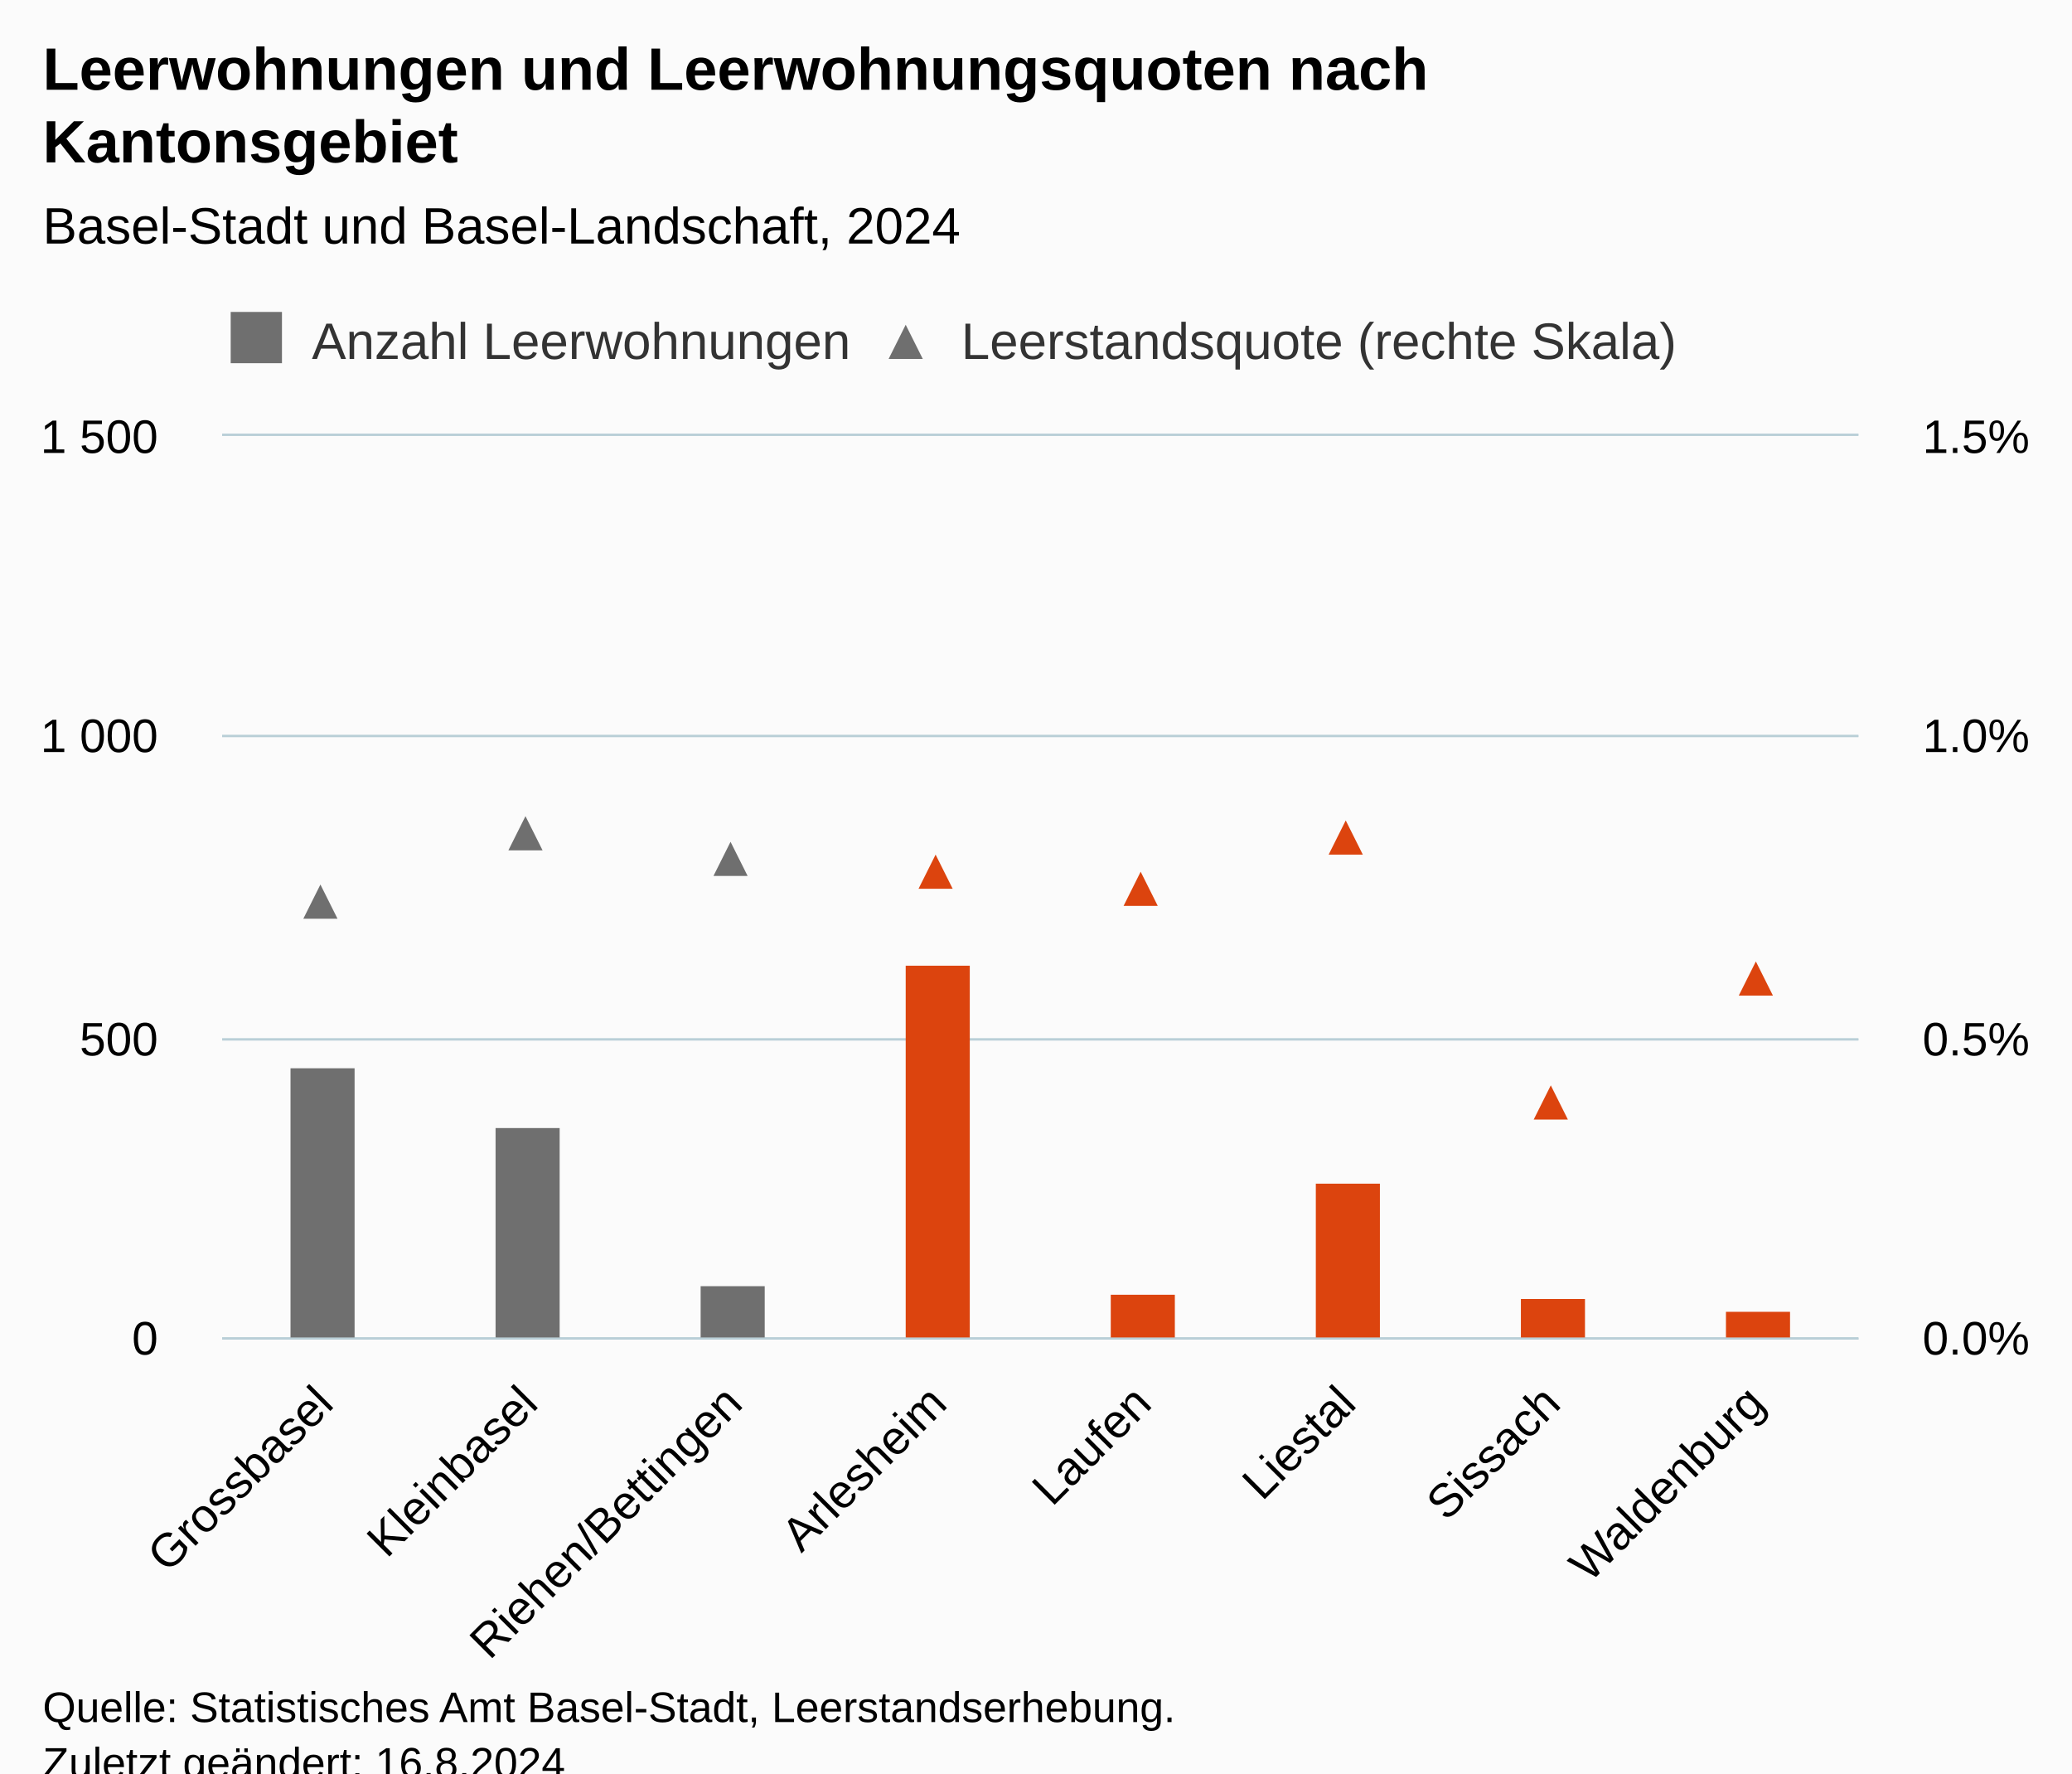
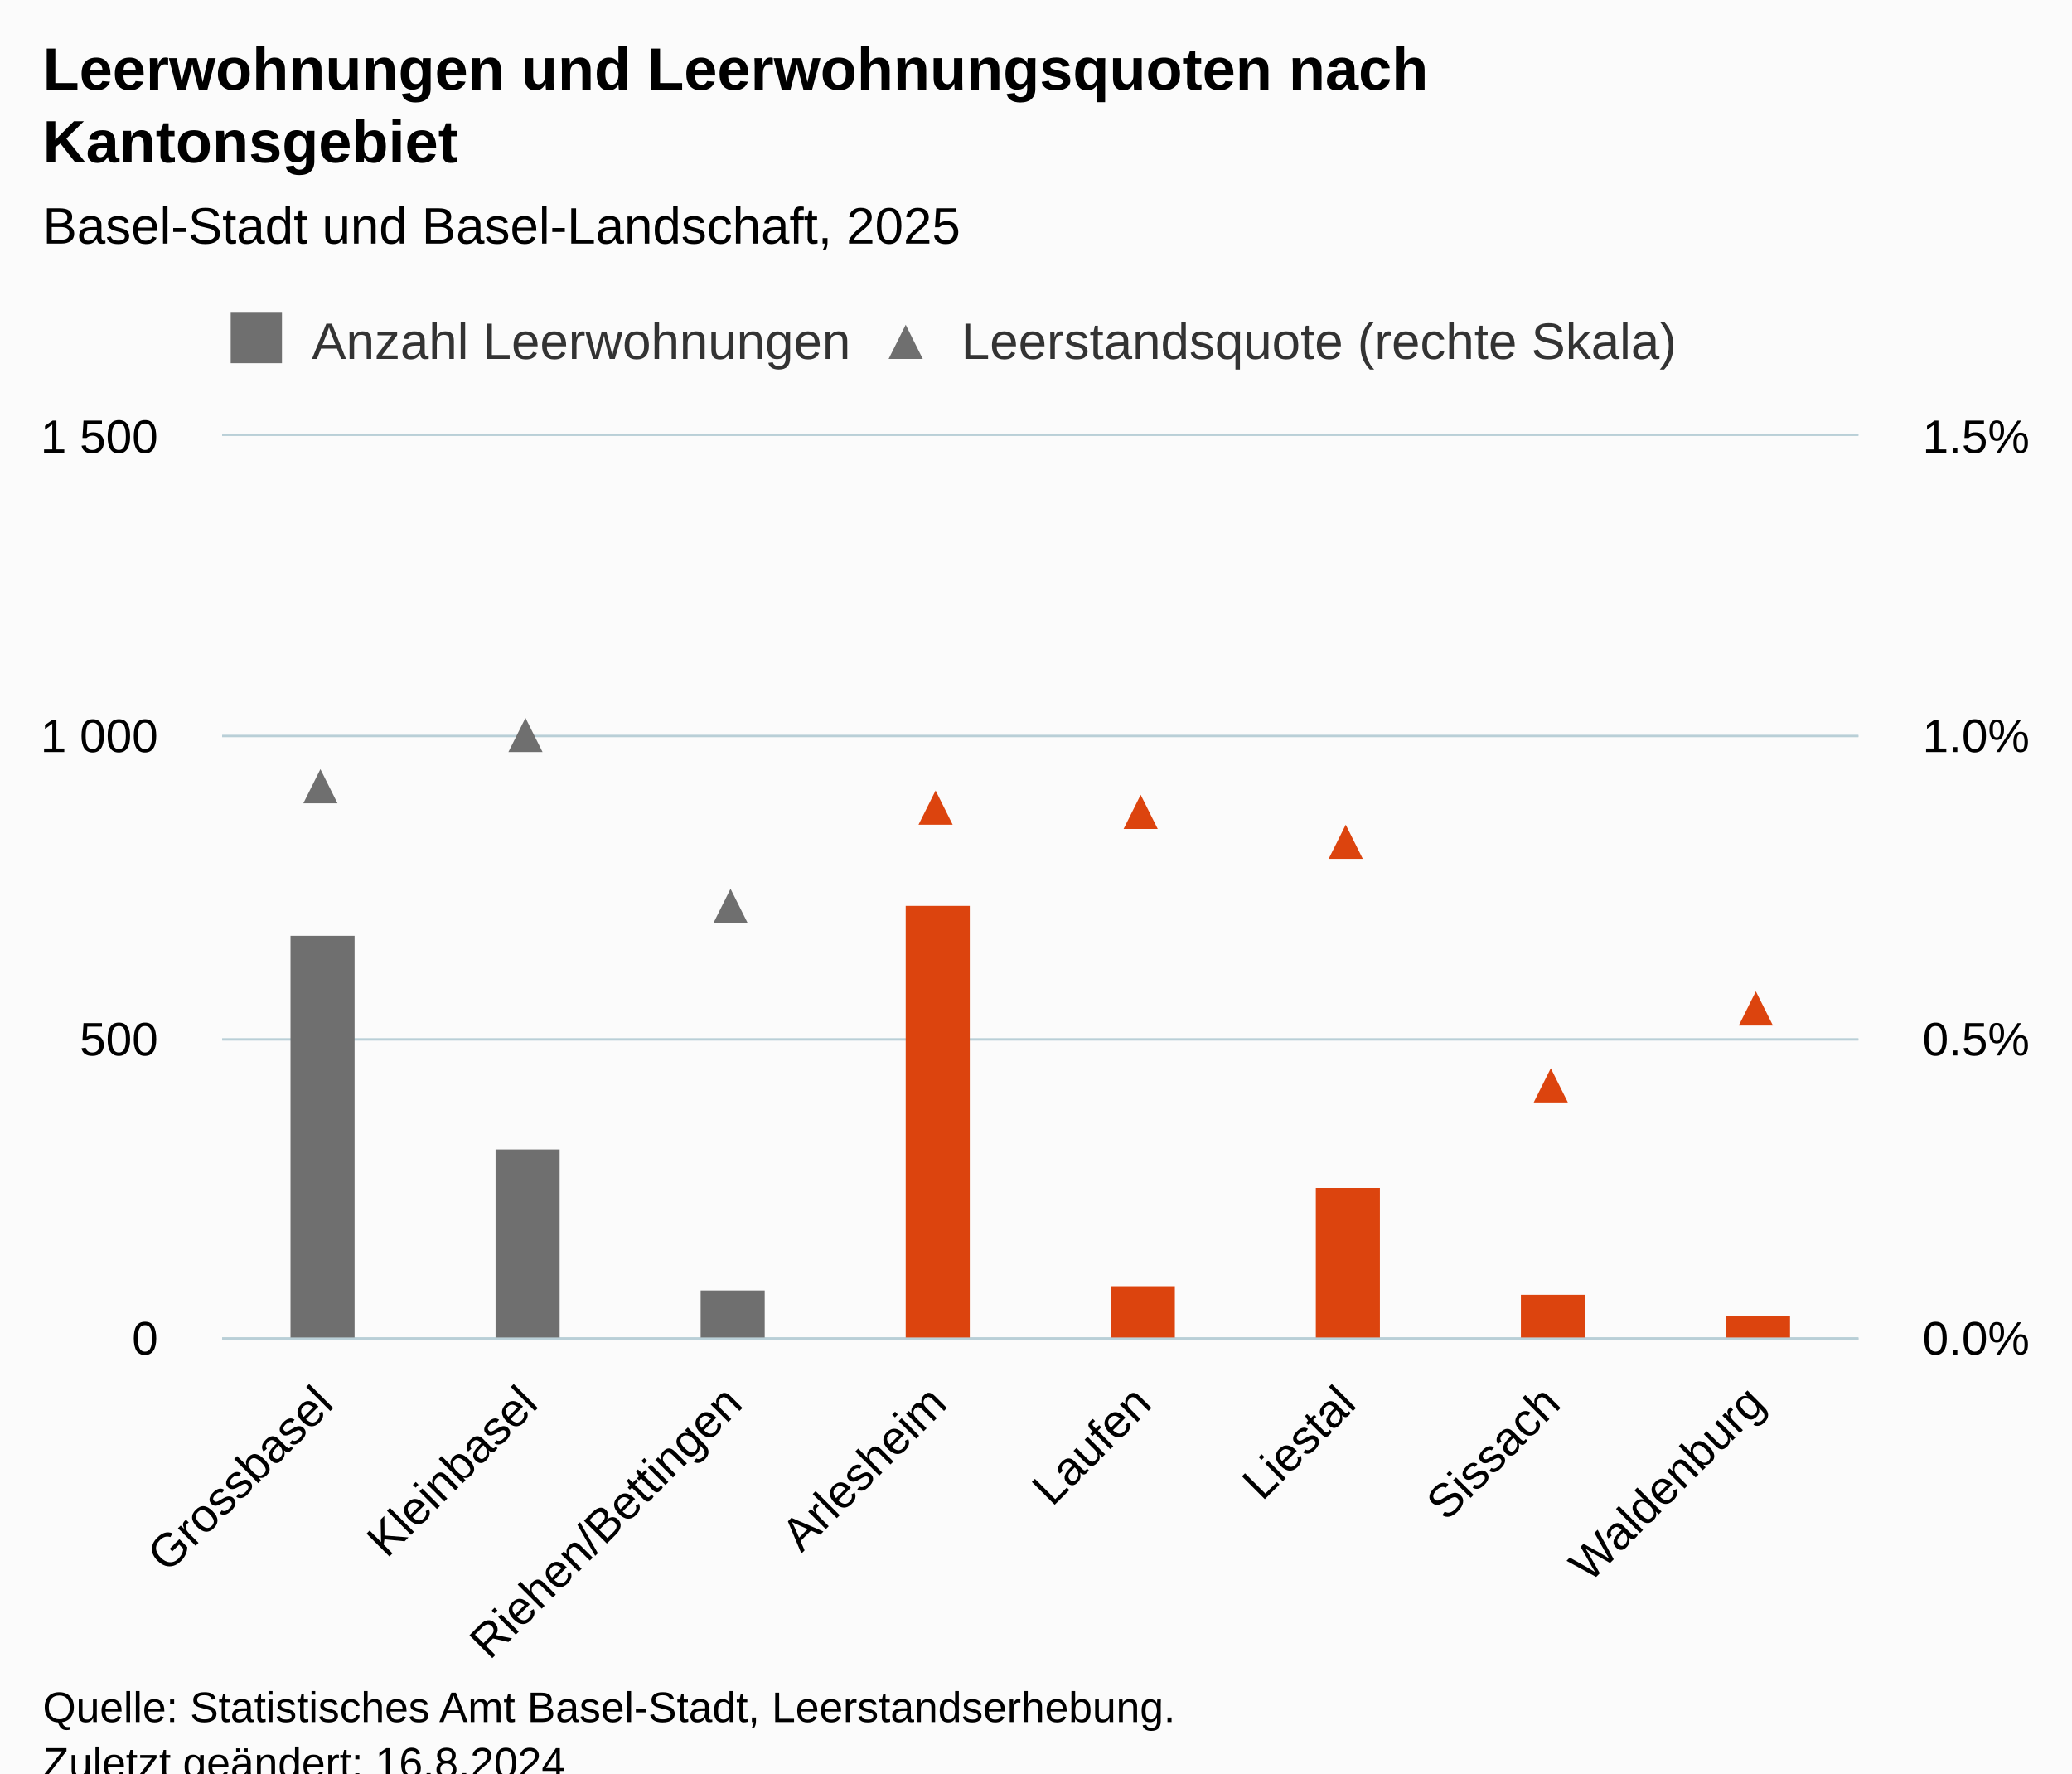
<svg xmlns="http://www.w3.org/2000/svg" version="1.1" class="highcharts-root" style="font-family:Arial;font-size:12px;" viewBox="0 0 485 415">
  <defs>
-     <clipPath id="highcharts-88h1i9h-41-">
+     <clipPath id="highcharts-exu9ntu-41-">
      <rect x="0" y="0" width="383" height="211" fill="none" />
    </clipPath>
-     <clipPath id="highcharts-88h1i9h-50-">
+     <clipPath id="highcharts-exu9ntu-50-">
      <rect x="0" y="0" width="383" height="211" fill="none" />
    </clipPath>
-     <clipPath id="highcharts-88h1i9h-67-">
+     <clipPath id="highcharts-exu9ntu-67-">
      <rect x="0" y="0" width="383" height="211" fill="none" />
    </clipPath>
-     <clipPath id="highcharts-88h1i9h-76-">
+     <clipPath id="highcharts-exu9ntu-76-">
      <rect x="52" y="102" width="383" height="211" fill="none" />
    </clipPath>
  </defs>
  <rect fill="#fbfbfb" class="highcharts-background" x="0" y="0" width="485" height="428" rx="0" ry="0" />
  <rect fill="none" class="highcharts-plot-background" x="52" y="102" width="383" height="211" />
  <g class="highcharts-pane-group" data-z-index="0" />
  <g class="highcharts-grid highcharts-xaxis-grid" data-z-index="1">
    <path fill="none" data-z-index="1" class="highcharts-grid-line" d="M 99.5 102 L 99.5 313" opacity="1" />
    <path fill="none" data-z-index="1" class="highcharts-grid-line" d="M 147.5 102 L 147.5 313" opacity="1" />
    <path fill="none" data-z-index="1" class="highcharts-grid-line" d="M 195.5 102 L 195.5 313" opacity="1" />
    <path fill="none" data-z-index="1" class="highcharts-grid-line" d="M 243.5 102 L 243.5 313" opacity="1" />
    <path fill="none" data-z-index="1" class="highcharts-grid-line" d="M 290.5 102 L 290.5 313" opacity="1" />
    <path fill="none" data-z-index="1" class="highcharts-grid-line" d="M 338.5 102 L 338.5 313" opacity="1" />
    <path fill="none" data-z-index="1" class="highcharts-grid-line" d="M 386.5 102 L 386.5 313" opacity="1" />
    <path fill="none" data-z-index="1" class="highcharts-grid-line" d="M 434.5 102 L 434.5 313" opacity="1" />
    <path fill="none" data-z-index="1" class="highcharts-grid-line" d="M 51.5 102 L 51.5 313" opacity="1" />
  </g>
  <g class="highcharts-grid highcharts-yaxis-grid" data-z-index="1">
    <path fill="none" stroke="#B9CFD7" stroke-width="0.5" data-z-index="1" class="highcharts-grid-line" d="M 52 313.25 L 435 313.25" opacity="1" />
    <path fill="none" stroke="#B9CFD7" stroke-width="0.5" data-z-index="1" class="highcharts-grid-line" d="M 52 243.25 L 435 243.25" opacity="1" />
    <path fill="none" stroke="#B9CFD7" stroke-width="0.5" data-z-index="1" class="highcharts-grid-line" d="M 52 172.25 L 435 172.25" opacity="1" />
    <path fill="none" stroke="#B9CFD7" stroke-width="0.5" data-z-index="1" class="highcharts-grid-line" d="M 52 101.75 L 435 101.75" opacity="1" />
  </g>
  <g class="highcharts-grid highcharts-yaxis-grid" data-z-index="1">
    <path fill="none" stroke="#B9CFD7" stroke-width="0.5" data-z-index="1" class="highcharts-grid-line" d="M 52 313.25 L 435 313.25" opacity="1" />
    <path fill="none" stroke="#B9CFD7" stroke-width="0.5" data-z-index="1" class="highcharts-grid-line" d="M 52 243.25 L 435 243.25" opacity="1" />
    <path fill="none" stroke="#B9CFD7" stroke-width="0.5" data-z-index="1" class="highcharts-grid-line" d="M 52 172.25 L 435 172.25" opacity="1" />
    <path fill="none" stroke="#B9CFD7" stroke-width="0.5" data-z-index="1" class="highcharts-grid-line" d="M 52 101.75 L 435 101.75" opacity="1" />
  </g>
  <rect fill="none" class="highcharts-plot-border" data-z-index="1" x="52" y="102" width="383" height="211" />
  <g class="highcharts-axis highcharts-xaxis" data-z-index="2">
    <path fill="none" class="highcharts-axis-line" stroke="#B9CFD7" stroke-width="0.5" data-z-index="7" d="M 52 313.25 L 435 313.25" />
  </g>
  <g class="highcharts-axis highcharts-yaxis" data-z-index="2">
    <path fill="none" class="highcharts-axis-line" data-z-index="7" d="M 52 102 L 52 313" />
  </g>
  <g class="highcharts-axis highcharts-yaxis" data-z-index="2">
    <path fill="none" class="highcharts-axis-line" data-z-index="7" d="M 435 102 L 435 313" />
  </g>
  <g class="highcharts-series-group" data-z-index="3">
-     <g class="highcharts-series highcharts-series-0 highcharts-column-series" data-z-index="0.1" opacity="1" transform="translate(52,102) scale(1 1)" clip-path="url(#highcharts-88h1i9h-50-)">
-       <rect x="16" y="148" width="15" height="64" fill="#6F6F6F" opacity="1" class="highcharts-point" />
-       <rect x="64" y="162" width="15" height="50" fill="#6F6F6F" opacity="1" class="highcharts-point" />
-       <rect x="112" y="199" width="15" height="13" fill="#6F6F6F" opacity="1" class="highcharts-point" />
+     <g class="highcharts-series highcharts-series-0 highcharts-column-series" data-z-index="0.1" opacity="1" transform="translate(52,102) scale(1 1)" clip-path="url(#highcharts-exu9ntu-50-)">
+       <rect x="16" y="117" width="15" height="95" fill="#6F6F6F" opacity="1" class="highcharts-point" />
+       <rect x="64" y="167" width="15" height="45" fill="#6F6F6F" opacity="1" class="highcharts-point" />
+       <rect x="112" y="200" width="15" height="12" fill="#6F6F6F" opacity="1" class="highcharts-point" />
    </g>
    <g class="highcharts-markers highcharts-series-0 highcharts-column-series" data-z-index="0.1" opacity="1" transform="translate(52,102) scale(1 1)" clip-path="none" />
-     <g class="highcharts-series highcharts-series-1 highcharts-column-series" data-z-index="0.1" opacity="1" transform="translate(52,102) scale(1 1)" clip-path="url(#highcharts-88h1i9h-50-)">
-       <rect x="160" y="124" width="15" height="88" fill="#DC440E" opacity="1" class="highcharts-point" />
-       <rect x="208" y="201" width="15" height="11" fill="#DC440E" opacity="1" class="highcharts-point" />
-       <rect x="256" y="175" width="15" height="37" fill="#DC440E" opacity="1" class="highcharts-point" />
-       <rect x="304" y="202" width="15" height="10" fill="#DC440E" opacity="1" class="highcharts-point" />
-       <rect x="352" y="205" width="15" height="7" fill="#DC440E" opacity="1" class="highcharts-point" />
+     <g class="highcharts-series highcharts-series-1 highcharts-column-series" data-z-index="0.1" opacity="1" transform="translate(52,102) scale(1 1)" clip-path="url(#highcharts-exu9ntu-50-)">
+       <rect x="160" y="110" width="15" height="102" fill="#DC440E" opacity="1" class="highcharts-point" />
+       <rect x="208" y="199" width="15" height="13" fill="#DC440E" opacity="1" class="highcharts-point" />
+       <rect x="256" y="176" width="15" height="36" fill="#DC440E" opacity="1" class="highcharts-point" />
+       <rect x="304" y="201" width="15" height="11" fill="#DC440E" opacity="1" class="highcharts-point" />
+       <rect x="352" y="206" width="15" height="6" fill="#DC440E" opacity="1" class="highcharts-point" />
    </g>
    <g class="highcharts-markers highcharts-series-1 highcharts-column-series" data-z-index="0.1" opacity="1" transform="translate(52,102) scale(1 1)" clip-path="none" />
-     <g class="highcharts-series highcharts-series-2 highcharts-scatter-series" data-z-index="0.1" opacity="1" transform="translate(52,102) scale(1 1)" clip-path="url(#highcharts-88h1i9h-67-)" />
+     <g class="highcharts-series highcharts-series-2 highcharts-scatter-series" data-z-index="0.1" opacity="1" transform="translate(52,102) scale(1 1)" clip-path="url(#highcharts-exu9ntu-67-)" />
    <g class="highcharts-markers highcharts-series-2 highcharts-scatter-series" data-z-index="0.1" opacity="1" transform="translate(52,102) scale(1 1)" clip-path="none">
-       <path fill="#6F6F6F" d="M 23 105 L 27 113 L 19 113 Z" opacity="1" class="highcharts-point" />
-       <path fill="#6F6F6F" d="M 71 89 L 75 97 L 67 97 Z" opacity="1" class="highcharts-point" />
-       <path fill="#6F6F6F" d="M 119 95 L 123 103 L 115 103 Z" opacity="1" class="highcharts-point" />
+       <path fill="#6F6F6F" d="M 23 78 L 27 86 L 19 86 Z" opacity="1" class="highcharts-point" />
+       <path fill="#6F6F6F" d="M 71 66 L 75 74 L 67 74 Z" opacity="1" class="highcharts-point" />
+       <path fill="#6F6F6F" d="M 119 106 L 123 114 L 115 114 Z" opacity="1" class="highcharts-point" />
    </g>
-     <g class="highcharts-series highcharts-series-3 highcharts-scatter-series" data-z-index="0.1" opacity="1" transform="translate(52,102) scale(1 1)" clip-path="url(#highcharts-88h1i9h-67-)" />
+     <g class="highcharts-series highcharts-series-3 highcharts-scatter-series" data-z-index="0.1" opacity="1" transform="translate(52,102) scale(1 1)" clip-path="url(#highcharts-exu9ntu-67-)" />
    <g class="highcharts-markers highcharts-series-3 highcharts-scatter-series" data-z-index="0.1" opacity="1" transform="translate(52,102) scale(1 1)" clip-path="none">
-       <path fill="#DC440E" d="M 167 98 L 171 106 L 163 106 Z" opacity="1" class="highcharts-point" />
-       <path fill="#DC440E" d="M 215 102 L 219 110 L 211 110 Z" opacity="1" class="highcharts-point" />
-       <path fill="#DC440E" d="M 263 90 L 267 98 L 259 98 Z" opacity="1" class="highcharts-point" />
-       <path fill="#DC440E" d="M 311 152 L 315 160 L 307 160 Z" opacity="1" class="highcharts-point" />
-       <path fill="#DC440E" d="M 359 123 L 363 131 L 355 131 Z" opacity="1" class="highcharts-point" />
+       <path fill="#DC440E" d="M 167 83 L 171 91 L 163 91 Z" opacity="1" class="highcharts-point" />
+       <path fill="#DC440E" d="M 215 84 L 219 92 L 211 92 Z" opacity="1" class="highcharts-point" />
+       <path fill="#DC440E" d="M 263 91 L 267 99 L 259 99 Z" opacity="1" class="highcharts-point" />
+       <path fill="#DC440E" d="M 311 148 L 315 156 L 307 156 Z" opacity="1" class="highcharts-point" />
+       <path fill="#DC440E" d="M 359 130 L 363 138 L 355 138 Z" opacity="1" class="highcharts-point" />
    </g>
  </g>
  <text x="10" text-anchor="start" class="highcharts-title" data-z-index="4" style="color:#000000;font-size:14px;font-weight:bold;fill:#000000;" y="21">
    <tspan>Leerwohnungen und Leerwohnungsquoten nach</tspan>
    <tspan dy="17" x="10">Kantonsgebiet</tspan>
  </text>
  <text x="10" text-anchor="start" class="highcharts-subtitle" data-z-index="4" style="color:#000000;font-size:12px;font-weight:normal;fill:#000000;" y="57">
-     <tspan>Basel-Stadt und Basel-Landschaft, 2024</tspan>
+     <tspan>Basel-Stadt und Basel-Landschaft, 2025</tspan>
  </text>
  <text x="10" text-anchor="start" class="highcharts-caption" data-z-index="4" style="color:#666666;fill:#666666;" y="400" />
  <g class="highcharts-legend" data-z-index="7" transform="translate(51,73)">
    <rect fill="none" class="highcharts-legend-box" rx="0" ry="0" x="0" y="0" width="348" height="17" visibility="visible" />
    <g data-z-index="1">
      <g>
        <g class="highcharts-legend-item highcharts-column-series highcharts-color-undefined highcharts-series-0" data-z-index="1" transform="translate(1,-4)">
          <text x="21" style="color:#333333;cursor:pointer;font-size:12px;font-weight:normal;fill:#333333;" text-anchor="start" data-z-index="2" y="15">
            <tspan>Anzahl Leerwohnungen</tspan>
          </text>
          <rect x="2" y="4" width="12" height="12" fill="#6F6F6F" class="highcharts-point" data-z-index="3" />
        </g>
        <g class="highcharts-legend-item highcharts-scatter-series highcharts-color-undefined highcharts-series-2" data-z-index="1" transform="translate(153,-4)">
          <path fill="none" d="M 0 11 L 16 11" class="highcharts-graph" />
          <path fill="#6F6F6F" d="M 8 7 L 12 15 L 4 15 Z" class="highcharts-point" opacity="1" />
          <text x="21" y="15" style="color:#333333;cursor:pointer;font-size:12px;font-weight:normal;fill:#333333;" text-anchor="start" data-z-index="2">
            <tspan>Leerstandsquote (rechte Skala)</tspan>
          </text>
        </g>
      </g>
    </g>
  </g>
  <g class="highcharts-axis-labels highcharts-xaxis-labels" data-z-index="7">
    <text x="78.53" style="color:#000000;cursor:default;font-size:11px;fill:#000000;" text-anchor="end" transform="translate(0,0) rotate(-45 78.53022 329)" y="329" opacity="1">Grossbasel</text>
    <text x="126.405" style="color:#000000;cursor:default;font-size:11px;fill:#000000;" text-anchor="end" transform="translate(0,0) rotate(-45 126.4052 329)" y="329" opacity="1">Kleinbasel</text>
    <text x="174.28" style="color:#000000;cursor:default;font-size:11px;fill:#000000;" text-anchor="end" transform="translate(0,0) rotate(-45 174.2802 329)" y="329" opacity="1">Riehen/Bettingen</text>
    <text x="222.155" style="color:#000000;cursor:default;font-size:11px;fill:#000000;" text-anchor="end" transform="translate(0,0) rotate(-45 222.1552 329)" y="329" opacity="1">Arlesheim</text>
    <text x="270.03" style="color:#000000;cursor:default;font-size:11px;fill:#000000;" text-anchor="end" transform="translate(0,0) rotate(-45 270.0302 329)" y="329" opacity="1">Laufen</text>
    <text x="317.905" style="color:#000000;cursor:default;font-size:11px;fill:#000000;" text-anchor="end" transform="translate(0,0) rotate(-45 317.9052 329)" y="329" opacity="1">Liestal</text>
    <text x="365.78" style="color:#000000;cursor:default;font-size:11px;fill:#000000;" text-anchor="end" transform="translate(0,0) rotate(-45 365.7802 329)" y="329" opacity="1">Sissach</text>
    <text x="413.655" style="color:#000000;cursor:default;font-size:11px;fill:#000000;" text-anchor="end" transform="translate(0,0) rotate(-45 413.6552 329)" y="329" opacity="1">Waldenburg</text>
  </g>
  <g class="highcharts-axis-labels highcharts-yaxis-labels" data-z-index="7">
    <text x="37" style="color:#000000;cursor:default;font-size:11px;fill:#000000;" text-anchor="end" transform="translate(0,0)" y="317" opacity="1">0</text>
    <text x="37" style="color:#000000;cursor:default;font-size:11px;fill:#000000;" text-anchor="end" transform="translate(0,0)" y="247" opacity="1">500</text>
    <text x="37" style="color:#000000;cursor:default;font-size:11px;fill:#000000;" text-anchor="end" transform="translate(0,0)" y="176" opacity="1">
      <tspan>1 000</tspan>
    </text>
    <text x="37" style="color:#000000;cursor:default;font-size:11px;fill:#000000;" text-anchor="end" transform="translate(0,0)" y="106" opacity="1">
      <tspan>1 500</tspan>
    </text>
  </g>
  <g class="highcharts-axis-labels highcharts-yaxis-labels" data-z-index="7">
    <text x="450" style="color:#000000;cursor:default;font-size:11px;fill:#000000;" text-anchor="start" transform="translate(0,0)" y="317" opacity="1">0.0%</text>
    <text x="450" style="color:#000000;cursor:default;font-size:11px;fill:#000000;" text-anchor="start" transform="translate(0,0)" y="247" opacity="1">0.5%</text>
    <text x="450" style="color:#000000;cursor:default;font-size:11px;fill:#000000;" text-anchor="start" transform="translate(0,0)" y="176" opacity="1">1.0%</text>
    <text x="450" style="color:#000000;cursor:default;font-size:11px;fill:#000000;" text-anchor="start" transform="translate(0,0)" y="106" opacity="1">1.5%</text>
  </g>
  <text x="10" class="highcharts-credits" text-anchor="start" data-z-index="8" style="cursor:default;color:#000000;font-size:10px;fill:#000000;" y="403">
    <tspan>Quelle: Statistisches Amt Basel-Stadt, Leerstandserhebung.</tspan>
    <tspan x="10" dy="13">Zuletzt geändert: 16.8.2024</tspan>
  </text>
-   <g class="highcharts-control-points" data-z-index="99" clip-path="url(#highcharts-88h1i9h-76-)" />
+   <g class="highcharts-control-points" data-z-index="99" clip-path="url(#highcharts-exu9ntu-76-)" />
</svg>
